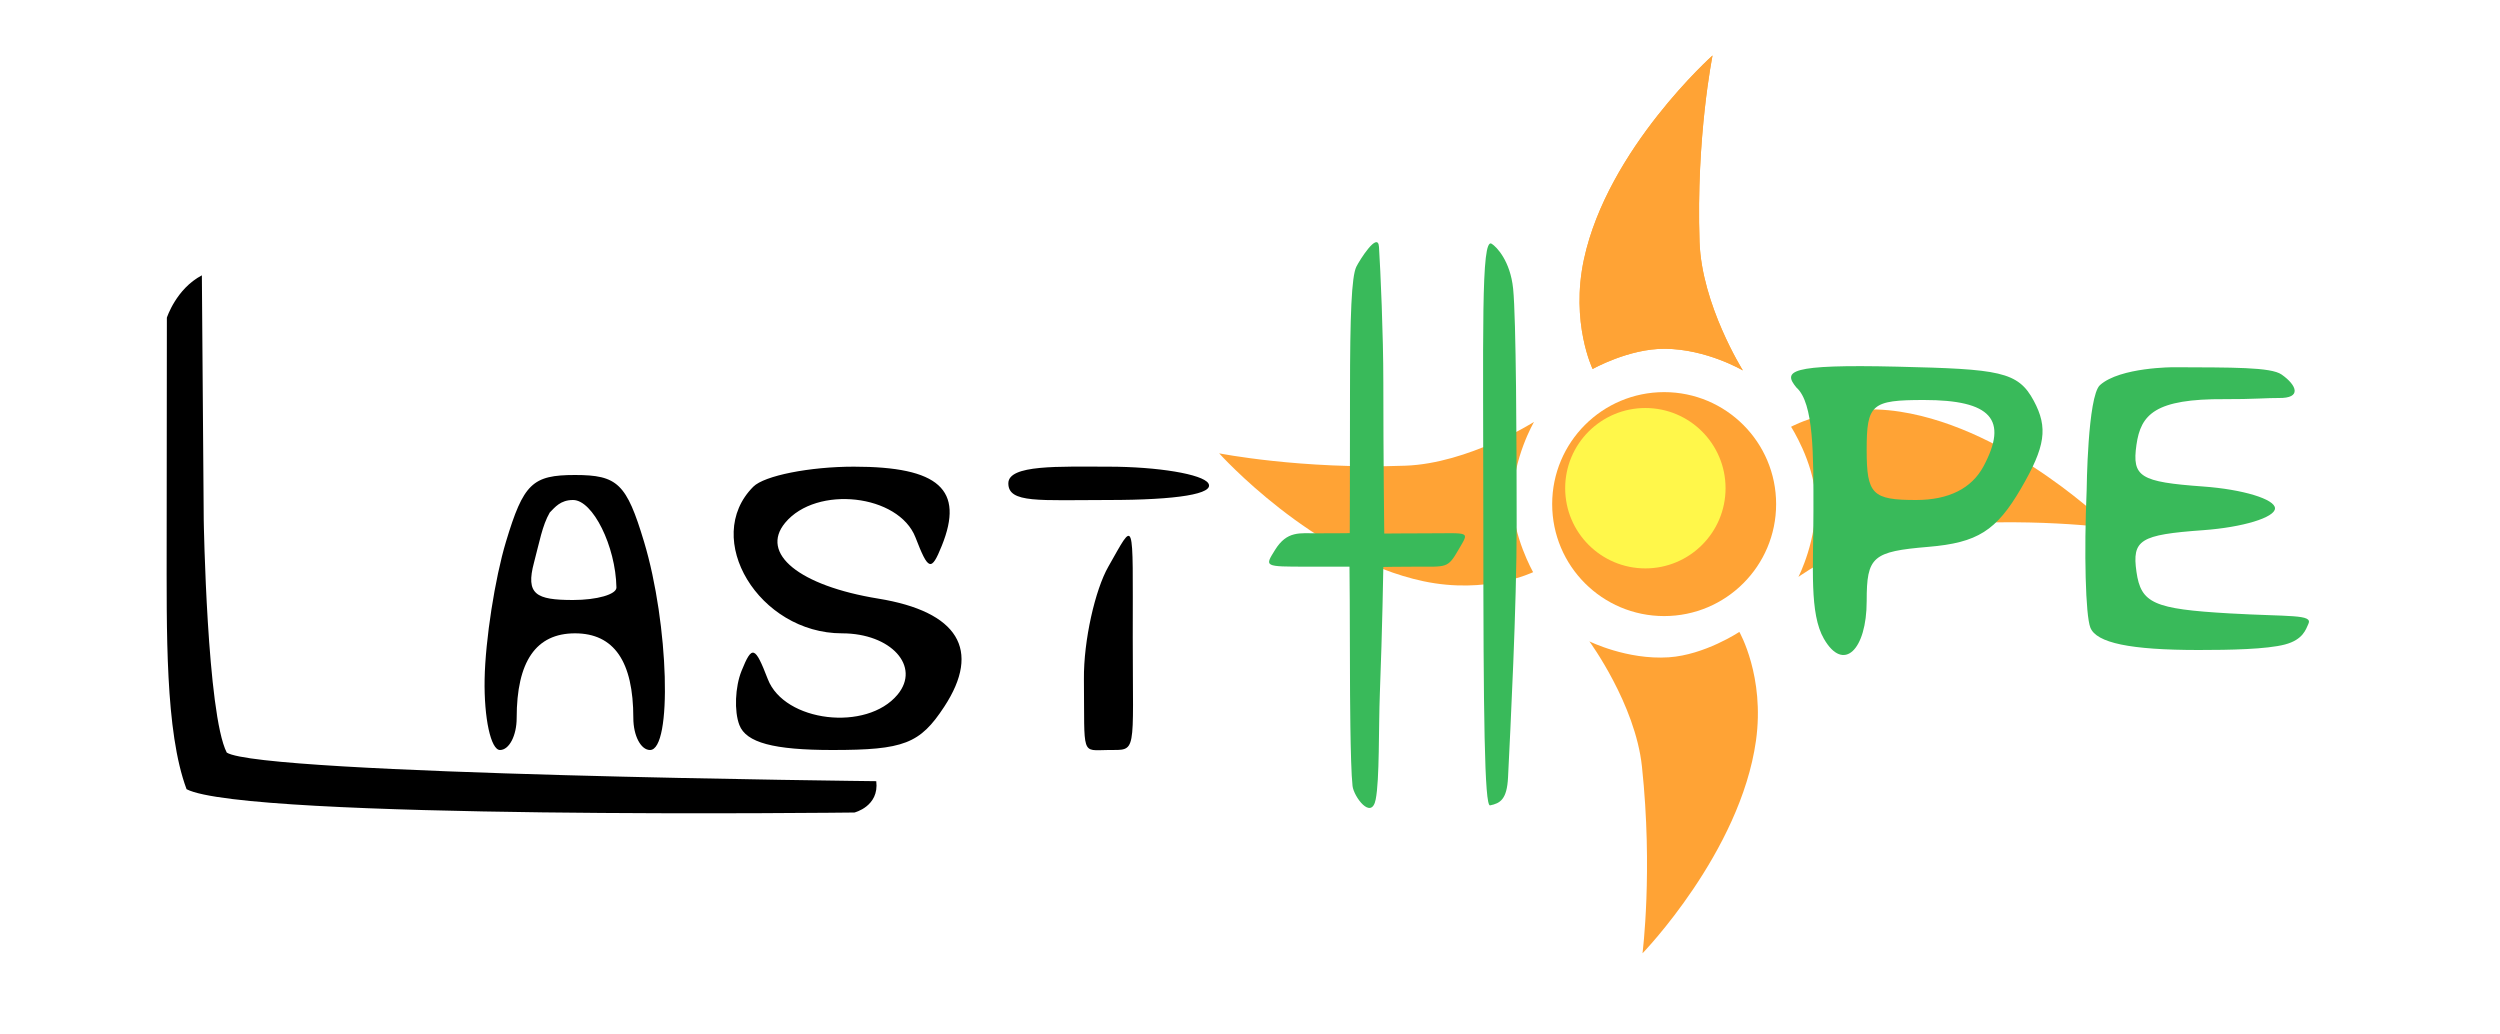
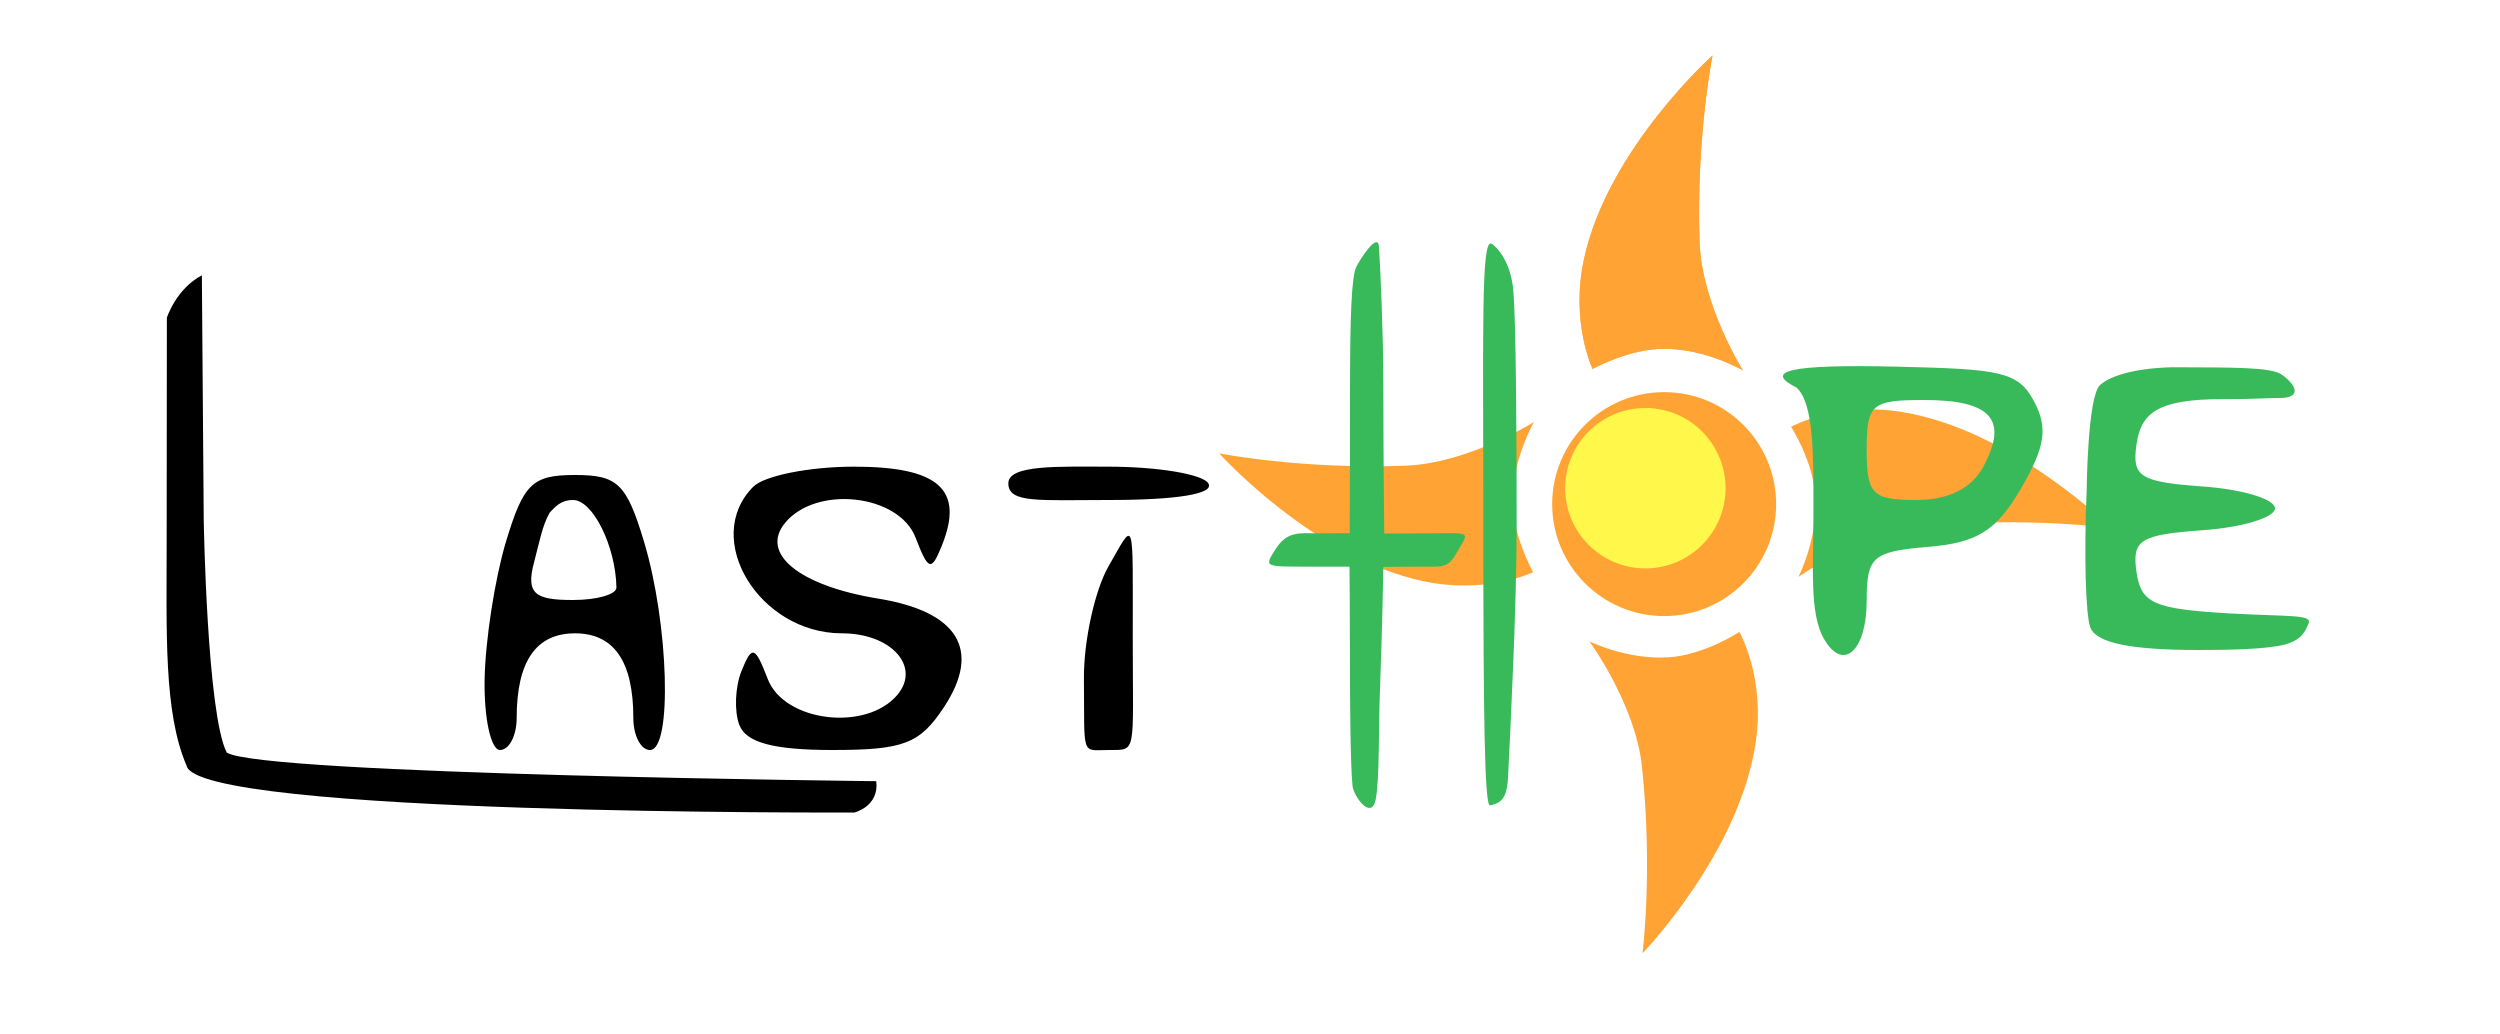
<svg xmlns="http://www.w3.org/2000/svg" xmlns:ns1="http://www.openswatchbook.org/uri/2009/osb" version="1.1" id="svg837" width="150" height="62" viewBox="0 0 150 62">
  <defs id="defs841">
    <linearGradient ns1:paint="solid" id="linearGradient919">
      <stop id="stop917" offset="0" style="stop-color:#ffffff;stop-opacity:1;" />
    </linearGradient>
  </defs>
  <g transform="matrix(0.2293564,0,0,0.2293564,72.88698,-10.86922)" id="layer1">
    <circle r="29.293" cy="179.263" cx="117.555" id="path832" style="fill:#ffa335;fill-opacity:1;stroke-width:0.265" />
    <circle r="20.978" cy="175.105" cx="112.642" id="path834" style="fill:#fff74a;fill-opacity:1;stroke-width:0.539" />
    <path id="path844" d="m 98.845,143.922 c 0,0 9.463,-5.355 18.899,-5.292 10.952,0.073 20.411,5.67 20.411,5.67 0,0 -10.785,-17.176 -11.339,-33.64 -0.923,-27.402 3.402,-48.759 3.402,-48.759 0,0 -27.422,24.469 -33.64,53.295 -3.581,16.604 2.268,28.726 2.268,28.726 z" style="fill:#ffae44;fill-opacity:1;stroke:none;stroke-width:0.1;stroke-linecap:butt;stroke-linejoin:miter;stroke-miterlimit:4;stroke-dasharray:none;stroke-opacity:1;paint-order:normal" />
    <path style="fill:#ffa335;fill-opacity:1;stroke:none;stroke-width:22.1;stroke-linecap:butt;stroke-linejoin:miter;stroke-miterlimit:4;stroke-dasharray:none;stroke-opacity:1;paint-order:markers stroke fill" d="m 150.758,159.04 c 0,0 5.9,9.133 6.39,18.556 0.568,10.937 -4.464,20.708 -4.464,20.708 0,0 16.514,-11.773 32.918,-13.291 27.301,-2.526 48.874,0.539 48.874,0.539 0,0 -26.033,-25.942 -55.174,-30.46 -16.785,-2.602 -28.544,3.947 -28.544,3.947 z" id="path923" />
    <path id="path925" d="m 137.226,212.693 c 0,0 -9.05,6.028 -18.465,6.65 -10.928,0.722 -20.769,-4.173 -20.769,-4.173 0,0 12.004,16.347 13.752,32.728 2.91,27.263 0.148,48.877 0.148,48.877 0,0 25.573,-26.395 29.681,-55.597 2.366,-16.82 -4.348,-28.486 -4.348,-28.486 z" style="fill:#ffa335;fill-opacity:1;stroke:none;stroke-width:22.1;stroke-linecap:butt;stroke-linejoin:miter;stroke-miterlimit:4;stroke-dasharray:none;stroke-opacity:1;paint-order:markers stroke fill" />
    <path style="fill:#ffa335;fill-opacity:1;stroke:none;stroke-width:22.1;stroke-linecap:butt;stroke-linejoin:miter;stroke-miterlimit:4;stroke-dasharray:none;stroke-opacity:1;paint-order:markers stroke fill" d="m 83.278,197.068 c 0,0 -5.388,-9.445 -5.358,-18.88 0.035,-10.952 5.598,-20.43 5.598,-20.43 0,0 -17.138,10.845 -33.6,11.457 -27.399,1.018 -48.771,-3.231 -48.771,-3.231 0,0 24.564,27.337 53.412,33.453 16.617,3.523 28.718,-2.368 28.718,-2.368 z" id="path927" />
    <path style="fill:#ffa335;fill-opacity:1;stroke:none;stroke-width:0.1;stroke-linecap:butt;stroke-linejoin:miter;stroke-miterlimit:4;stroke-dasharray:none;stroke-opacity:1;paint-order:normal" d="m 98.845,143.922 c 0,0 9.463,-5.355 18.899,-5.292 10.952,0.073 20.411,5.67 20.411,5.67 0,0 -10.785,-17.176 -11.339,-33.64 -0.923,-27.402 3.402,-48.759 3.402,-48.759 0,0 -27.422,24.469 -33.64,53.295 -3.581,16.604 2.268,28.726 2.268,28.726 z" id="path929" />
  </g>
-   <path id="path74569" style="fill:#39ba5a;fill-opacity:1" d="m 125.419,37.651 c -0.285,-0.742 -0.383,-4.455 -0.219,-8.25 0,0 0.054,-5.628 0.799,-6.295 1.21,-1.083 4.435,-1.072 4.435,-1.072 3.497,0.016 5.817,-0.015 6.463,0.438 0.916,0.642 1.227,1.431 -0.17,1.408 -0.587,-0.01 -1.627,0.079 -3.228,0.069 -4.201,-0.028 -5.051,0.913 -5.312,2.741 -0.274,1.924 0.21,2.227 4,2.5 C 134.56,29.36 136.5,29.95 136.5,30.5 c 0,0.55 -1.94,1.14 -4.312,1.311 -3.79,0.273 -4.274,0.576 -4,2.5 0.269,1.89 1.034,2.231 5.588,2.493 3.582,0.206 5.009,0.039 4.728,0.628 -0.149,0.311 -0.304,0.946 -1.406,1.237 C 135.995,38.959 133.788,39 131.91,39 c -4.09,0 -6.136,-0.425 -6.49,-1.349 z m -6.408,-9.671 C 120.514,25.17 119.465,24 115.441,24 112.284,24 112,24.248 112,27 c 0,2.659 0.337,3 2.965,3 1.951,0 3.334,-0.691 4.046,-2.021 z m -9.574,10.352 c -0.878,-1.52 -0.634,-4.247 -0.631,-7.648 0.003,-3.401 0.029,-6.503 -1.022,-7.434 -0.805,-0.979 -0.523,-1.406 6.059,-1.25 6.121,0.145 7.237,0.279 8.185,2.051 0.863,1.612 0.7,2.735 -0.764,5.25 -1.482,2.548 -2.615,3.262 -5.562,3.51 -3.358,0.282 -3.701,0.583 -3.701,3.25 0,2.935 -1.388,4.307 -2.563,2.271 z M 89,31.5 c 0,-11.491 -0.152,-17.278 0.5,-16.875 0.3,0.186 1.119,1.036 1.288,2.698 C 90.969,19.11 91,26.579 91,31.5 c 0,4.921 -0.372,12.17 -0.518,15.145 -0.064,1.316 -0.466,1.555 -1.079,1.678 C 89.071,48.39 89,42.991 89,31.5 Z m -8,9.333 c 0,-3.723 -0.031,-6.834 -0.031,-6.834 0,0 -1.03,3.95e-4 -2.528,3.95e-4 -2.623,0 -2.561,0.003 -1.941,-1 0.723,-1.169 1.491,-1 2.559,-1 1.171,0 1.926,-0.011 1.926,-0.011 0,0 0.015,-3.878 0.015,-8.43 0,-4.643 0.093,-6.978 0.381,-7.556 0.209,-0.418 1.298,-2.141 1.358,-1.19 C 82.83,16.256 83,20.049 83,22.941 c 0,4.526 0.055,9.073 0.055,9.073 0,0 1.225,-0.014 2.504,-0.014 2.711,0 2.615,-0.168 1.941,1 -0.635,1.101 -0.699,1 -2.517,1 -1.165,0 -1.983,0.019 -1.983,0.019 0,0 -0.06,3.744 -0.208,7.57 -0.08,2.087 -0.014,5.187 -0.25,6.377 -0.253,1.279 -1.318,-0.167 -1.39,-0.809 C 81.009,45.894 81,41 81,40.833 Z" />
-   <path id="path74532" style="fill:#000000" d="m 60.5,29 c 0,-1.131 3.04,-1 6,-1 2.96,0 5.66,0.45 6,1 0.388,0.628 -1.843,1 -6,1 -4.157,0 -6,0.208 -6,-1 z m 4.535,11.75 C 65.013,38.413 65.714,35.375 66.5,34 c 1.614,-2.824 1.465,-3.132 1.465,4.25 0,7.093 0.279,6.737 -1.465,6.75 -1.658,0.013 -1.42,0.424 -1.465,-4.25 z M 44.362,43.5 c -0.317,-0.825 -0.257,-2.288 0.132,-3.25 0.628,-1.555 0.804,-1.499 1.575,0.5 0.993,2.574 5.931,3.162 7.786,0.926 C 55.259,39.983 53.462,38 50.523,38 45.54,38 42.095,32.305 45.2,29.2 45.86,28.54 48.574,28 51.231,28 c 5.111,0 6.639,1.376 5.275,4.75 -0.628,1.555 -0.804,1.499 -1.575,-0.5 -1.002,-2.597 -5.937,-3.154 -7.822,-0.883 -1.531,1.845 0.841,3.777 5.583,4.549 4.796,0.78 6.198,3.074 3.965,6.483 C 55.198,44.627 54.236,45 49.946,45 46.416,45 44.767,44.557 44.362,43.5 Z M 36.986,35.25 C 36.941,32.769 35.568,30 34.383,30 c -0.761,0 -1.085,0.438 -1.397,0.75 -0.455,0.788 -0.622,1.795 -0.945,3 -0.513,1.914 0.116,2.25 2.342,2.25 1.439,0 2.61,-0.338 2.603,-0.75 z m -7.909,5.5 c 0.042,-2.337 0.619,-6.05 1.282,-8.25 1.05,-3.485 1.583,-4 4.141,-4 2.558,0 3.091,0.515 4.141,4 C 40.132,37.447 40.348,45 39,45 38.45,45 38,44.137 38,43.082 38,39.684 36.84,38 34.5,38 32.16,38 31,39.684 31,43.082 31,44.137 30.55,45 30,45 29.45,45 29.035,43.087 29.077,40.75 Z M 10,32.392 10.012,19.061 c 0,0 0.557,-1.732 2.1,-2.541 l 0.112,14.687 c 0,0 0.194,11.633 1.381,13.947 2.03,1.325 38.971,1.717 38.971,1.717 0.186,1.515 -1.31,1.88 -1.31,1.88 0,0 -36.548,0.444 -40.072,-1.399 -1.295,-3.475 -1.193,-9.464 -1.194,-14.96 z" />
+   <path id="path74569" style="fill:#39ba5a;fill-opacity:1" d="m 125.419,37.651 c -0.285,-0.742 -0.383,-4.455 -0.219,-8.25 0,0 0.054,-5.628 0.799,-6.295 1.21,-1.083 4.435,-1.072 4.435,-1.072 3.497,0.016 5.817,-0.015 6.463,0.438 0.916,0.642 1.227,1.431 -0.17,1.408 -0.587,-0.01 -1.627,0.079 -3.228,0.069 -4.201,-0.028 -5.051,0.913 -5.312,2.741 -0.274,1.924 0.21,2.227 4,2.5 C 134.56,29.36 136.5,29.95 136.5,30.5 c 0,0.55 -1.94,1.14 -4.312,1.311 -3.79,0.273 -4.274,0.576 -4,2.5 0.269,1.89 1.034,2.231 5.588,2.493 3.582,0.206 5.009,0.039 4.728,0.628 -0.149,0.311 -0.304,0.946 -1.406,1.237 C 135.995,38.959 133.788,39 131.91,39 c -4.09,0 -6.136,-0.425 -6.49,-1.349 z m -6.408,-9.671 C 120.514,25.17 119.465,24 115.441,24 112.284,24 112,24.248 112,27 c 0,2.659 0.337,3 2.965,3 1.951,0 3.334,-0.691 4.046,-2.021 z m -9.574,10.352 c -0.878,-1.52 -0.634,-4.247 -0.631,-7.648 0.003,-3.401 0.029,-6.503 -1.022,-7.434 -1.954,-0.979 -0.523,-1.406 6.059,-1.25 6.121,0.145 7.237,0.279 8.185,2.051 0.863,1.612 0.7,2.735 -0.764,5.25 -1.482,2.548 -2.615,3.262 -5.562,3.51 -3.358,0.282 -3.701,0.583 -3.701,3.25 0,2.935 -1.388,4.307 -2.563,2.271 z M 89,31.5 c 0,-11.491 -0.152,-17.278 0.5,-16.875 0.3,0.186 1.119,1.036 1.288,2.698 C 90.969,19.11 91,26.579 91,31.5 c 0,4.921 -0.372,12.17 -0.518,15.145 -0.064,1.316 -0.466,1.555 -1.079,1.678 C 89.071,48.39 89,42.991 89,31.5 Z m -8,9.333 c 0,-3.723 -0.031,-6.834 -0.031,-6.834 0,0 -1.03,3.95e-4 -2.528,3.95e-4 -2.623,0 -2.561,0.003 -1.941,-1 0.723,-1.169 1.491,-1 2.559,-1 1.171,0 1.926,-0.011 1.926,-0.011 0,0 0.015,-3.878 0.015,-8.43 0,-4.643 0.093,-6.978 0.381,-7.556 0.209,-0.418 1.298,-2.141 1.358,-1.19 C 82.83,16.256 83,20.049 83,22.941 c 0,4.526 0.055,9.073 0.055,9.073 0,0 1.225,-0.014 2.504,-0.014 2.711,0 2.615,-0.168 1.941,1 -0.635,1.101 -0.699,1 -2.517,1 -1.165,0 -1.983,0.019 -1.983,0.019 0,0 -0.06,3.744 -0.208,7.57 -0.08,2.087 -0.014,5.187 -0.25,6.377 -0.253,1.279 -1.318,-0.167 -1.39,-0.809 C 81.009,45.894 81,41 81,40.833 Z" />
+   <path id="path74532" style="fill:#000000" d="m 60.5,29 c 0,-1.131 3.04,-1 6,-1 2.96,0 5.66,0.45 6,1 0.388,0.628 -1.843,1 -6,1 -4.157,0 -6,0.208 -6,-1 z m 4.535,11.75 C 65.013,38.413 65.714,35.375 66.5,34 c 1.614,-2.824 1.465,-3.132 1.465,4.25 0,7.093 0.279,6.737 -1.465,6.75 -1.658,0.013 -1.42,0.424 -1.465,-4.25 z M 44.362,43.5 c -0.317,-0.825 -0.257,-2.288 0.132,-3.25 0.628,-1.555 0.804,-1.499 1.575,0.5 0.993,2.574 5.931,3.162 7.786,0.926 C 55.259,39.983 53.462,38 50.523,38 45.54,38 42.095,32.305 45.2,29.2 45.86,28.54 48.574,28 51.231,28 c 5.111,0 6.639,1.376 5.275,4.75 -0.628,1.555 -0.804,1.499 -1.575,-0.5 -1.002,-2.597 -5.937,-3.154 -7.822,-0.883 -1.531,1.845 0.841,3.777 5.583,4.549 4.796,0.78 6.198,3.074 3.965,6.483 C 55.198,44.627 54.236,45 49.946,45 46.416,45 44.767,44.557 44.362,43.5 Z M 36.986,35.25 C 36.941,32.769 35.568,30 34.383,30 c -0.761,0 -1.085,0.438 -1.397,0.75 -0.455,0.788 -0.622,1.795 -0.945,3 -0.513,1.914 0.116,2.25 2.342,2.25 1.439,0 2.61,-0.338 2.603,-0.75 z m -7.909,5.5 c 0.042,-2.337 0.619,-6.05 1.282,-8.25 1.05,-3.485 1.583,-4 4.141,-4 2.558,0 3.091,0.515 4.141,4 C 40.132,37.447 40.348,45 39,45 38.45,45 38,44.137 38,43.082 38,39.684 36.84,38 34.5,38 32.16,38 31,39.684 31,43.082 31,44.137 30.55,45 30,45 29.45,45 29.035,43.087 29.077,40.75 Z M 10,32.392 10.012,19.061 c 0,0 0.557,-1.732 2.1,-2.541 l 0.112,14.687 c 0,0 0.194,11.633 1.381,13.947 2.03,1.325 38.971,1.717 38.971,1.717 0.186,1.515 -1.31,1.88 -1.31,1.88 0,0 -39.465,0.178 -40.072,-2.814 -1.384,-3.209 -1.193,-8.049 -1.194,-13.546 z" />
  <path style="fill:#000000" d="" id="path74528" />
</svg>
